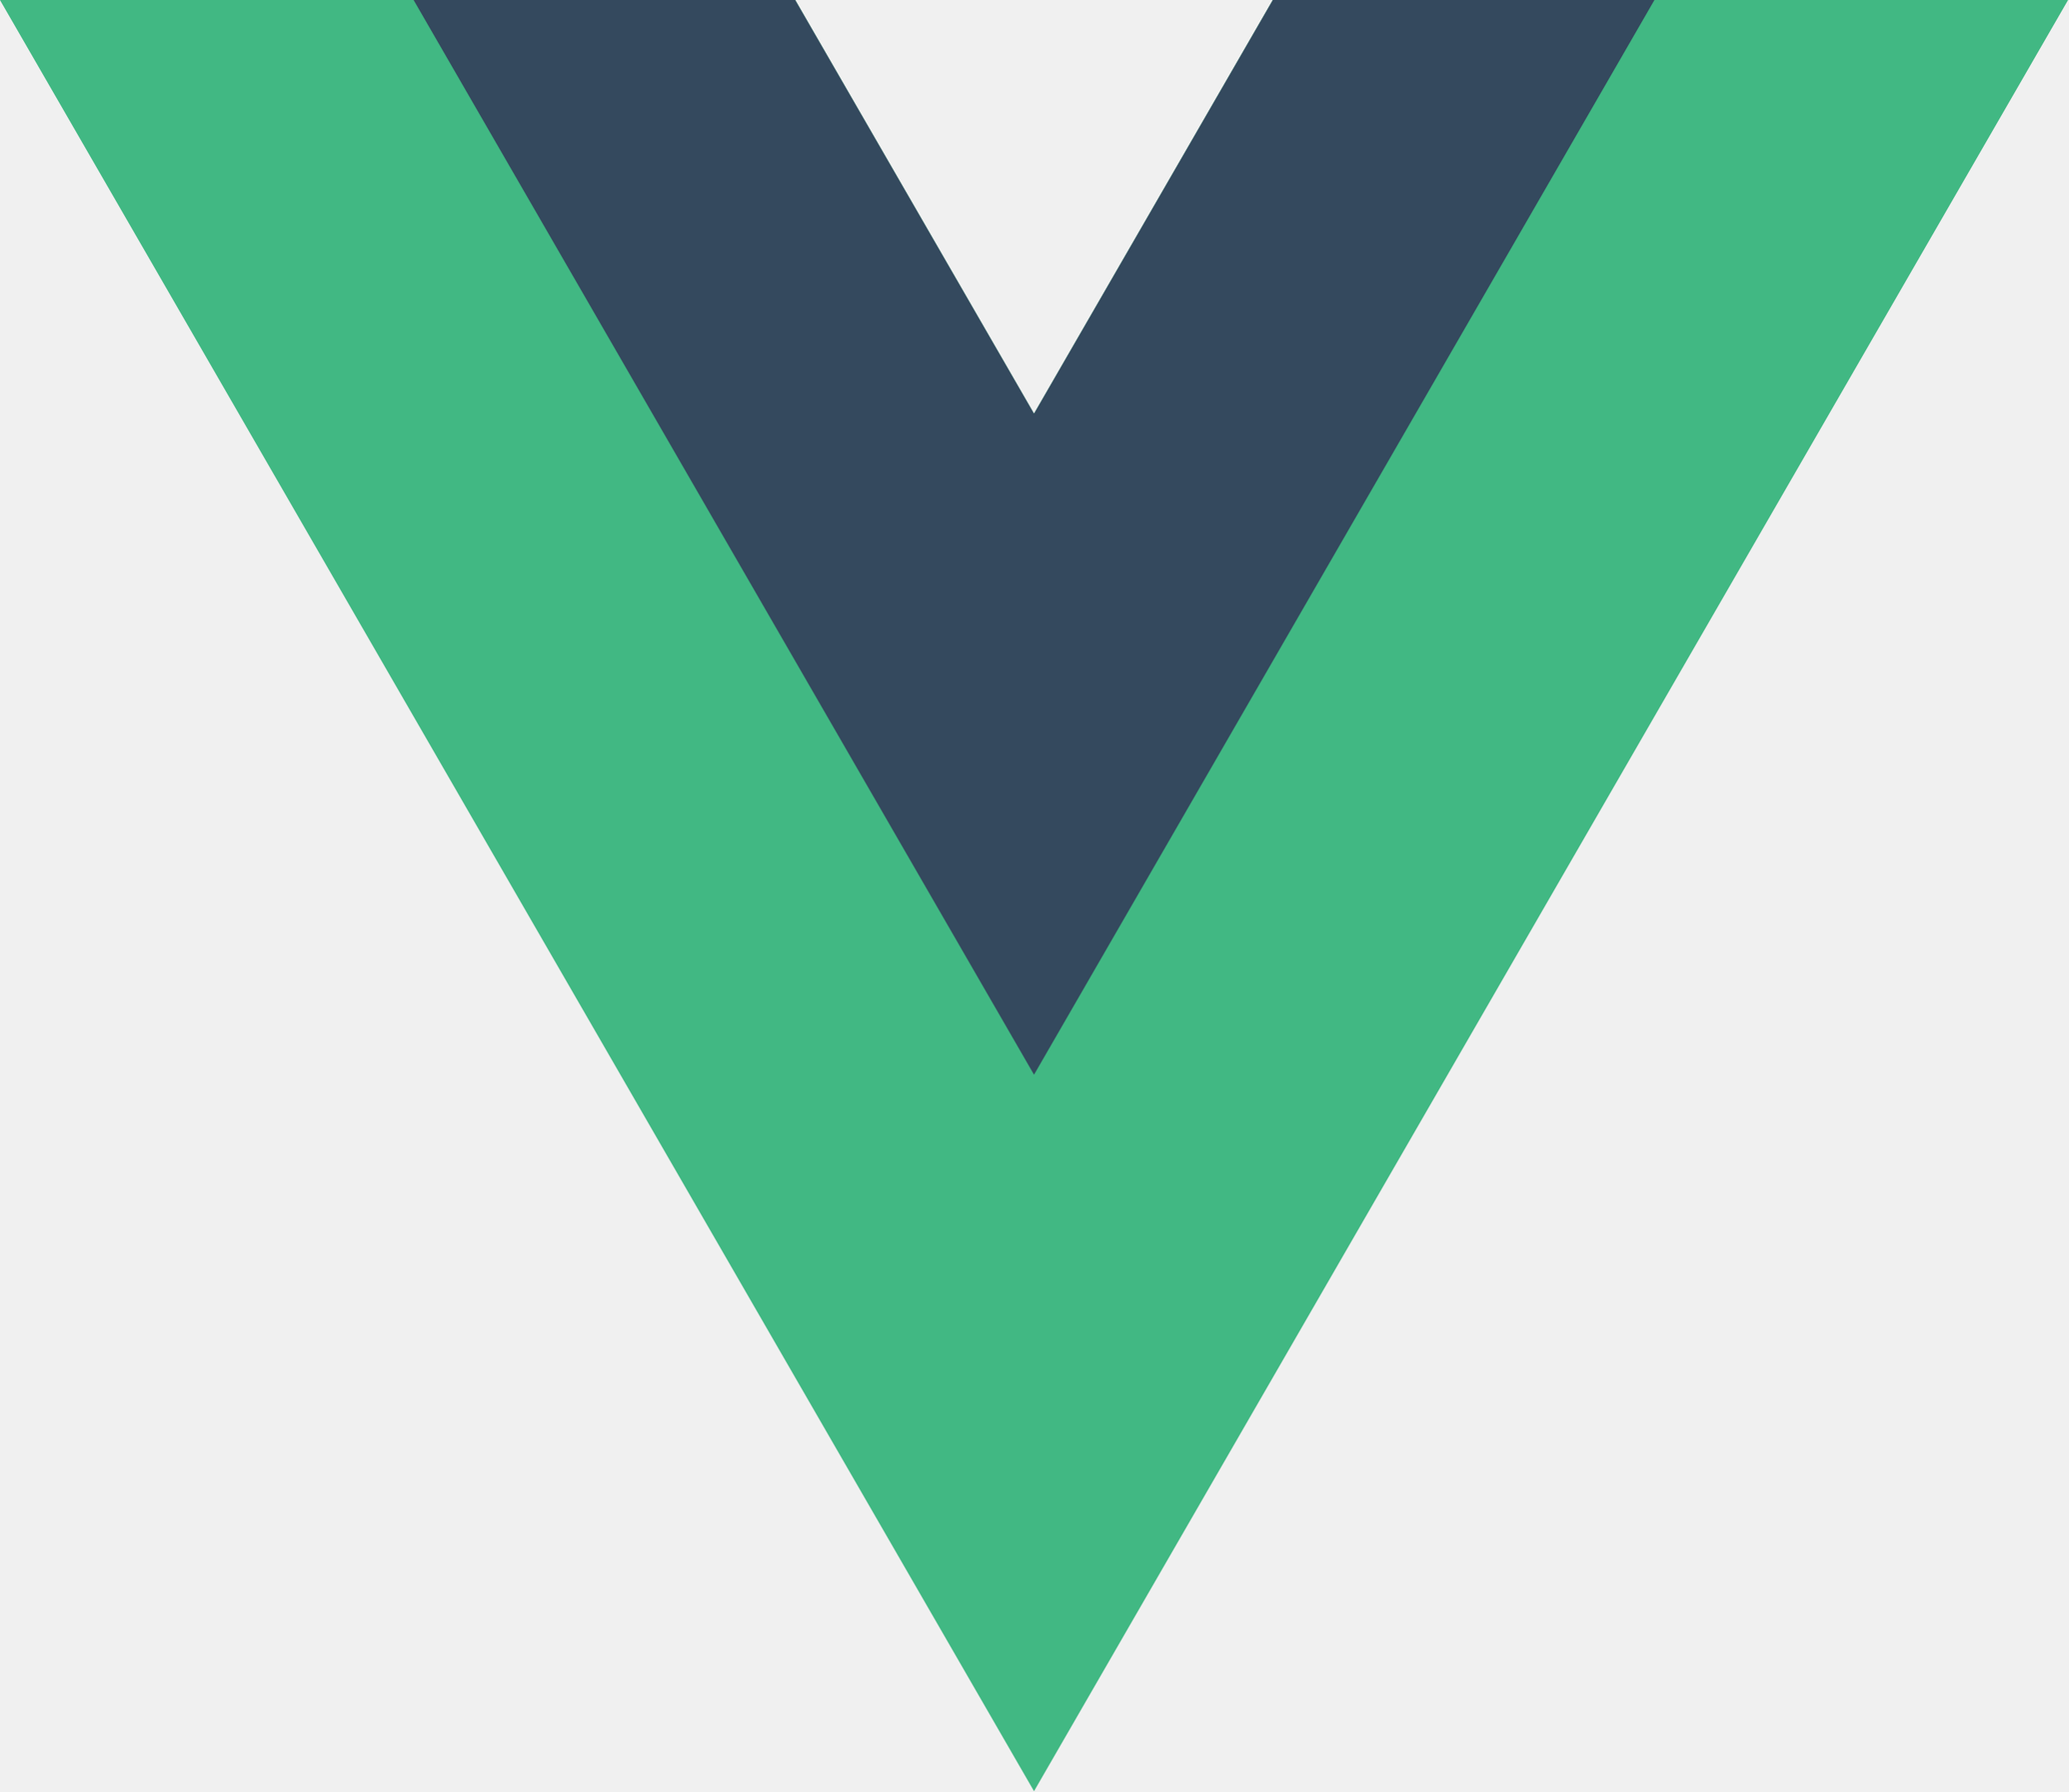
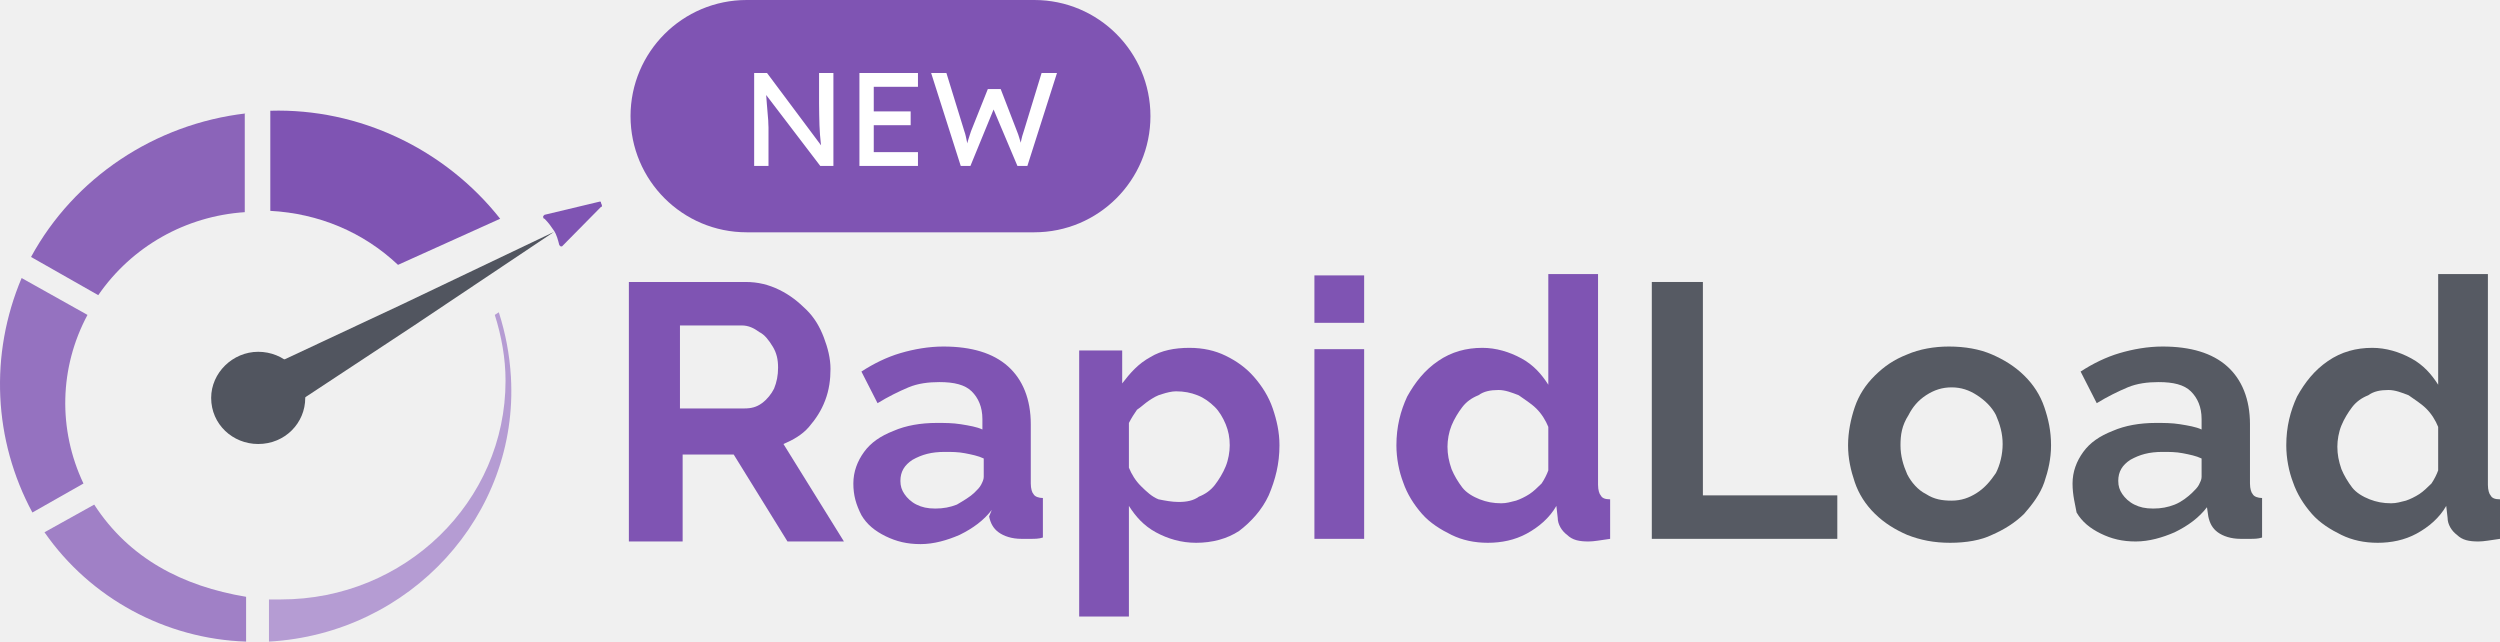
- <svg xmlns="http://www.w3.org/2000/svg" viewBox="0 0 261.76 226.69">
-   <path d="M161.096.001l-30.225 52.351L100.647.001H-.005l130.877 226.688L261.749.001z" fill="#41b883" />
-   <path d="M161.096.001l-30.225 52.351L100.647.001H52.346l78.526 136.01L209.398.001z" fill="#34495e" />
+ <svg xmlns="http://www.w3.org/2000/svg" width="226" height="58" viewBox="0 0 226 58" fill="none">
+   <path d="M56.85 48.712V25.491H67.422C68.515 25.491 69.487 25.729 70.46 26.206C71.432 26.682 72.161 27.277 72.89 27.992C73.619 28.706 74.105 29.54 74.47 30.493C74.834 31.445 75.077 32.398 75.077 33.35C75.077 34.303 74.956 35.256 74.591 36.208C74.227 37.161 73.741 37.876 73.133 38.59C72.525 39.304 71.675 39.781 70.824 40.138L76.292 48.95H71.189L66.328 41.091H61.711V48.95H56.85V48.712ZM61.468 36.923H67.3C67.908 36.923 68.394 36.804 68.88 36.447C69.366 36.089 69.731 35.613 69.974 35.137C70.217 34.541 70.338 33.946 70.338 33.231C70.338 32.517 70.217 31.922 69.852 31.326C69.487 30.731 69.123 30.254 68.637 30.016C68.151 29.659 67.665 29.421 67.057 29.421H61.468V36.923Z" fill="#7F54B3" />
+   <path d="M77.143 43.71C77.143 42.639 77.508 41.686 78.115 40.852C78.723 40.019 79.573 39.423 80.788 38.947C81.882 38.471 83.219 38.233 84.677 38.233C85.406 38.233 86.135 38.233 86.864 38.352C87.593 38.471 88.323 38.59 88.809 38.828V37.876C88.809 36.804 88.444 35.97 87.837 35.375C87.229 34.779 86.257 34.541 84.92 34.541C83.948 34.541 82.976 34.66 82.125 35.018C81.275 35.375 80.302 35.851 79.33 36.447L77.872 33.589C78.966 32.874 80.181 32.279 81.396 31.922C82.611 31.564 83.948 31.326 85.285 31.326C87.837 31.326 89.781 31.922 91.117 33.112C92.454 34.303 93.183 36.089 93.183 38.352V43.71C93.183 44.187 93.305 44.544 93.426 44.663C93.548 44.901 93.912 45.02 94.277 45.02V48.593C93.912 48.712 93.548 48.712 93.183 48.712C92.819 48.712 92.576 48.712 92.333 48.712C91.482 48.712 90.753 48.474 90.267 48.116C89.781 47.759 89.538 47.283 89.416 46.687L89.659 46.092C88.93 47.045 87.958 47.759 86.743 48.355C85.649 48.831 84.434 49.188 83.219 49.188C82.004 49.188 81.032 48.95 80.059 48.474C79.087 47.997 78.358 47.402 77.872 46.568C77.386 45.616 77.143 44.782 77.143 43.71ZM88.079 44.544C88.323 44.306 88.566 44.068 88.687 43.83C88.809 43.591 88.93 43.353 88.93 43.115V41.448C88.444 41.21 87.837 41.091 87.229 40.972C86.621 40.852 86.014 40.852 85.406 40.852C84.191 40.852 83.34 41.091 82.49 41.567C81.761 42.043 81.396 42.639 81.396 43.472C81.396 43.949 81.518 44.306 81.761 44.663C82.004 45.02 82.368 45.377 82.854 45.616C83.34 45.854 83.826 45.973 84.555 45.973C85.285 45.973 85.892 45.854 86.5 45.616C87.107 45.258 87.715 44.901 88.079 44.544Z" fill="#7F54B3" />
+   <path d="M108.13 49.069C106.793 49.069 105.578 48.712 104.484 48.116C103.391 47.521 102.661 46.687 102.054 45.735V55.737H97.558V31.683H101.446V34.66C102.175 33.708 102.904 32.874 103.998 32.279C104.97 31.683 106.185 31.445 107.522 31.445C108.737 31.445 109.831 31.683 110.803 32.16C111.775 32.636 112.626 33.231 113.355 34.065C114.084 34.898 114.691 35.851 115.056 36.923C115.421 37.995 115.664 39.066 115.664 40.257C115.664 41.924 115.299 43.353 114.691 44.782C114.084 46.092 113.112 47.164 112.018 47.997C110.924 48.712 109.588 49.069 108.13 49.069ZM106.55 45.377C107.279 45.377 107.887 45.258 108.373 44.901C108.98 44.663 109.466 44.306 109.831 43.83C110.195 43.353 110.56 42.758 110.803 42.162C111.046 41.567 111.168 40.852 111.168 40.257C111.168 39.543 111.046 38.947 110.803 38.352C110.56 37.756 110.195 37.161 109.831 36.804C109.345 36.328 108.859 35.97 108.251 35.732C107.644 35.494 107.036 35.375 106.307 35.375C105.942 35.375 105.456 35.494 105.092 35.613C104.606 35.732 104.241 35.97 103.877 36.208C103.512 36.447 103.147 36.804 102.783 37.042C102.54 37.399 102.297 37.756 102.054 38.233V42.281C102.297 42.877 102.661 43.472 103.147 43.949C103.634 44.425 104.12 44.901 104.727 45.139C105.335 45.258 105.942 45.377 106.55 45.377Z" fill="#7F54B3" />
+   <path d="M118.823 29.183V24.896H123.319V29.183H118.823ZM118.823 48.712V31.564H123.319V48.712H118.823Z" fill="#7F54B3" />
+   <path d="M126.235 40.257C126.235 38.59 126.6 37.161 127.208 35.851C127.937 34.541 128.787 33.47 130.002 32.636C131.218 31.802 132.554 31.445 134.012 31.445C135.228 31.445 136.443 31.802 137.536 32.398C138.63 32.993 139.359 33.827 139.967 34.779V24.777H144.463V43.83C144.463 44.306 144.584 44.663 144.706 44.782C144.827 45.02 145.07 45.139 145.556 45.139V48.712C144.706 48.831 144.098 48.95 143.612 48.95C142.762 48.95 142.154 48.831 141.668 48.355C141.182 47.997 140.817 47.402 140.817 46.806L140.696 45.735C140.088 46.806 139.116 47.64 138.023 48.235C136.929 48.831 135.714 49.069 134.499 49.069C133.283 49.069 132.19 48.831 131.218 48.355C130.245 47.878 129.273 47.283 128.544 46.449C127.815 45.616 127.208 44.663 126.843 43.591C126.479 42.639 126.235 41.448 126.235 40.257ZM139.967 42.52V38.59C139.724 37.995 139.359 37.399 138.873 36.923C138.387 36.447 137.779 36.089 137.293 35.732C136.686 35.494 136.078 35.256 135.471 35.256C134.742 35.256 134.134 35.375 133.648 35.732C133.04 35.97 132.554 36.328 132.19 36.804C131.825 37.28 131.461 37.876 131.218 38.471C130.975 39.066 130.853 39.781 130.853 40.376C130.853 41.091 130.975 41.686 131.218 42.401C131.461 42.996 131.825 43.591 132.19 44.068C132.554 44.544 133.162 44.901 133.769 45.139C134.377 45.377 134.985 45.497 135.714 45.497C136.2 45.497 136.564 45.377 137.05 45.258C137.415 45.139 137.901 44.901 138.266 44.663C138.63 44.425 138.995 44.068 139.359 43.71C139.602 43.353 139.845 42.877 139.967 42.52Z" fill="#7F54B3" />
+   <path d="M149.323 48.712V25.491H153.941V44.782H166.093V48.712H149.323Z" fill="#565A63" />
+   <path d="M176.3 49.069C174.842 49.069 173.627 48.831 172.412 48.355C171.318 47.878 170.346 47.283 169.495 46.449C168.645 45.616 168.037 44.663 167.672 43.591C167.308 42.52 167.065 41.448 167.065 40.257C167.065 39.066 167.308 37.876 167.672 36.804C168.037 35.732 168.645 34.779 169.495 33.946C170.346 33.112 171.196 32.517 172.412 32.041C173.505 31.564 174.842 31.326 176.179 31.326C177.637 31.326 178.973 31.564 180.067 32.041C181.161 32.517 182.133 33.112 182.983 33.946C183.834 34.779 184.442 35.732 184.806 36.804C185.171 37.876 185.414 38.947 185.414 40.257C185.414 41.448 185.171 42.52 184.806 43.591C184.442 44.663 183.713 45.616 182.983 46.449C182.133 47.283 181.161 47.878 180.067 48.355C179.095 48.831 177.758 49.069 176.3 49.069ZM171.804 40.257C171.804 41.21 172.047 42.043 172.412 42.877C172.776 43.591 173.384 44.306 174.113 44.663C174.842 45.139 175.571 45.258 176.422 45.258C177.272 45.258 178.001 45.02 178.73 44.544C179.459 44.068 179.946 43.472 180.432 42.758C180.796 42.043 181.039 41.091 181.039 40.138C181.039 39.185 180.796 38.352 180.432 37.518C180.067 36.804 179.459 36.208 178.73 35.732C178.001 35.256 177.272 35.018 176.422 35.018C175.571 35.018 174.842 35.256 174.113 35.732C173.384 36.208 172.898 36.804 172.533 37.518C171.925 38.471 171.804 39.304 171.804 40.257Z" fill="#565A63" />
+   <path d="M187.358 43.71C187.358 42.639 187.723 41.686 188.33 40.852C188.938 40.019 189.788 39.423 191.004 38.947C192.097 38.471 193.434 38.233 194.892 38.233C195.621 38.233 196.35 38.233 197.079 38.352C197.808 38.471 198.537 38.59 199.024 38.828V37.876C199.024 36.804 198.659 35.97 198.051 35.375C197.444 34.779 196.472 34.541 195.135 34.541C194.163 34.541 193.191 34.66 192.34 35.018C191.49 35.375 190.517 35.851 189.545 36.447L188.087 33.589C189.181 32.874 190.396 32.279 191.611 31.922C192.826 31.564 194.163 31.326 195.5 31.326C198.051 31.326 199.996 31.922 201.332 33.112C202.669 34.303 203.398 36.089 203.398 38.352V43.71C203.398 44.187 203.52 44.544 203.641 44.663C203.763 44.901 204.127 45.02 204.492 45.02V48.593C204.127 48.712 203.763 48.712 203.398 48.712C203.034 48.712 202.791 48.712 202.548 48.712C201.697 48.712 200.968 48.474 200.482 48.116C199.996 47.759 199.753 47.283 199.631 46.687L199.51 45.854C198.781 46.806 197.808 47.521 196.593 48.116C195.5 48.593 194.284 48.95 193.069 48.95C191.854 48.95 190.882 48.712 189.91 48.235C188.938 47.759 188.209 47.164 187.723 46.33C187.601 45.616 187.358 44.782 187.358 43.71ZM198.173 44.544C198.416 44.306 198.659 44.068 198.781 43.83C198.902 43.591 199.024 43.353 199.024 43.115V41.448C198.537 41.21 197.93 41.091 197.322 40.972C196.715 40.852 196.107 40.852 195.5 40.852C194.284 40.852 193.434 41.091 192.583 41.567C191.854 42.043 191.49 42.639 191.49 43.472C191.49 43.949 191.611 44.306 191.854 44.663C192.097 45.02 192.462 45.377 192.948 45.616C193.434 45.854 193.92 45.973 194.649 45.973C195.378 45.973 195.986 45.854 196.593 45.616C197.201 45.377 197.808 44.901 198.173 44.544Z" fill="#565A63" />
+   <path d="M206.679 40.257C206.679 38.59 207.044 37.161 207.651 35.851C208.38 34.541 209.231 33.47 210.446 32.636C211.661 31.802 212.998 31.445 214.456 31.445C215.671 31.445 216.886 31.802 217.98 32.398C219.074 32.993 219.803 33.827 220.41 34.779V24.777H224.906V43.83C224.906 44.306 225.028 44.663 225.149 44.782C225.271 45.02 225.514 45.139 226 45.139V48.712C225.149 48.831 224.542 48.95 224.056 48.95C223.205 48.95 222.598 48.831 222.111 48.355C221.625 47.997 221.261 47.402 221.261 46.806L221.139 45.735C220.532 46.806 219.56 47.64 218.466 48.235C217.372 48.831 216.157 49.069 214.942 49.069C213.727 49.069 212.633 48.831 211.661 48.355C210.689 47.878 209.717 47.283 208.988 46.449C208.259 45.616 207.651 44.663 207.287 43.591C206.922 42.639 206.679 41.448 206.679 40.257ZM220.41 42.52V38.59C220.167 37.995 219.803 37.399 219.317 36.923C218.831 36.447 218.223 36.089 217.737 35.732C217.129 35.494 216.522 35.256 215.914 35.256C215.185 35.256 214.577 35.375 214.091 35.732C213.484 35.97 212.998 36.328 212.633 36.804C212.269 37.28 211.904 37.876 211.661 38.471C211.418 39.066 211.297 39.781 211.297 40.376C211.297 41.091 211.418 41.686 211.661 42.401C211.904 42.996 212.269 43.591 212.633 44.068C212.998 44.544 213.605 44.901 214.213 45.139C214.821 45.377 215.428 45.497 216.157 45.497C216.643 45.497 217.008 45.377 217.494 45.258C217.858 45.139 218.344 44.901 218.709 44.663C219.074 44.425 219.438 44.068 219.803 43.71C220.046 43.353 220.289 42.877 220.41 42.52Z" fill="#565A63" />
+   <path fill-rule="evenodd" clip-rule="evenodd" d="M24.314 58C37.073 57.285 46.916 46.568 46.187 34.065C46.065 32.041 45.701 30.135 45.093 28.23L44.729 28.468C45.336 30.373 45.701 32.398 45.701 34.422C45.701 45.377 36.587 54.189 25.408 54.189C25.043 54.189 24.678 54.189 24.314 54.189V58Z" fill="#B59CD3" />
+   <path fill-rule="evenodd" clip-rule="evenodd" d="M4.021 48.116C8.152 54.07 14.957 57.762 22.248 58V53.951C16.537 52.999 11.676 50.498 8.517 45.616L4.021 48.116Z" fill="#A080C6" />
+   <path fill-rule="evenodd" clip-rule="evenodd" d="M1.955 25.134C-0.961 32.041 -0.597 39.781 2.927 46.33L7.545 43.71C5.236 38.828 5.357 33.231 7.909 28.468L1.955 25.134Z" fill="#9572C0" />
+   <path fill-rule="evenodd" clip-rule="evenodd" d="M22.248 10.249C13.985 11.202 6.694 16.084 2.806 23.229L8.882 26.682C11.919 22.276 16.78 19.537 22.127 19.18V10.249H22.248Z" fill="#8B64B9" />
+   <path fill-rule="evenodd" clip-rule="evenodd" d="M45.215 19.775C40.233 13.464 32.456 9.773 24.436 10.011V19.061C28.81 19.299 32.82 20.966 35.98 23.943L45.215 19.775Z" fill="#7F54B3" />
+   <path fill-rule="evenodd" clip-rule="evenodd" d="M23.342 31.802C25.651 31.802 27.595 33.589 27.595 35.97C27.595 38.233 25.772 40.138 23.342 40.138C21.033 40.138 19.089 38.352 19.089 35.97C19.089 33.708 21.033 31.802 23.342 31.802Z" fill="#51555F" />
+   <path fill-rule="evenodd" clip-rule="evenodd" d="M50.075 20.966L37.438 29.421L24.8 37.756L23.706 35.851L22.613 33.946L36.344 27.516L50.075 20.966Z" fill="#51555F" />
+   <path fill-rule="evenodd" clip-rule="evenodd" d="M54.328 18.704L50.804 22.276H50.683L50.561 22.157C50.44 21.681 50.318 21.204 50.075 20.847C49.832 20.49 49.589 20.133 49.225 19.775C49.103 19.775 49.103 19.656 49.103 19.537C49.103 19.537 49.103 19.537 49.225 19.418L54.207 18.227C54.328 18.227 54.328 18.227 54.328 18.346C54.45 18.585 54.45 18.704 54.328 18.704Z" fill="#7F54B3" />
+   <rect x="57" width="47" height="21" rx="10.5" fill="#7F54B3" />
+   <path d="M68.176 15V6.6H69.34L74.476 13.476L74.284 13.584C74.252 13.384 74.224 13.168 74.2 12.936C74.176 12.696 74.152 12.444 74.128 12.18C74.112 11.908 74.096 11.624 74.08 11.328C74.072 11.024 74.064 10.708 74.056 10.38C74.048 10.052 74.044 9.712 74.044 9.36V6.6H75.34V15H74.152L69.1 8.376L69.232 8.208C69.272 8.696 69.304 9.112 69.328 9.456C69.36 9.792 69.384 10.08 69.4 10.32C69.424 10.552 69.44 10.744 69.448 10.896C69.456 11.04 69.46 11.16 69.46 11.256C69.468 11.352 69.472 11.436 69.472 11.508V15H68.176ZM77.692 15V6.6H82.984V7.848H78.988V13.752H82.984V15H77.692ZM78.28 11.316V10.068H82.324V11.316H78.28ZM86.851 15L84.175 6.6H85.555L87.175 11.856C87.223 11.984 87.267 12.136 87.307 12.312C87.347 12.48 87.383 12.652 87.415 12.828C87.447 13.004 87.475 13.168 87.499 13.32C87.531 13.472 87.559 13.596 87.583 13.692L87.235 13.68C87.355 13.256 87.447 12.928 87.511 12.696C87.583 12.464 87.639 12.288 87.679 12.168C87.719 12.04 87.755 11.932 87.787 11.844L89.299 8.052H90.463L91.927 11.844C92.007 12.036 92.075 12.228 92.131 12.42C92.195 12.604 92.251 12.792 92.299 12.984C92.347 13.168 92.399 13.364 92.455 13.572L92.143 13.656C92.183 13.44 92.211 13.272 92.227 13.152C92.251 13.024 92.271 12.92 92.287 12.84C92.303 12.76 92.319 12.684 92.335 12.612C92.351 12.532 92.375 12.432 92.407 12.312C92.447 12.192 92.499 12.028 92.563 11.82L94.159 6.6H95.551L92.875 15H91.975L89.755 9.744L89.863 9.792L87.727 15H86.851Z" fill="white" />
</svg>
